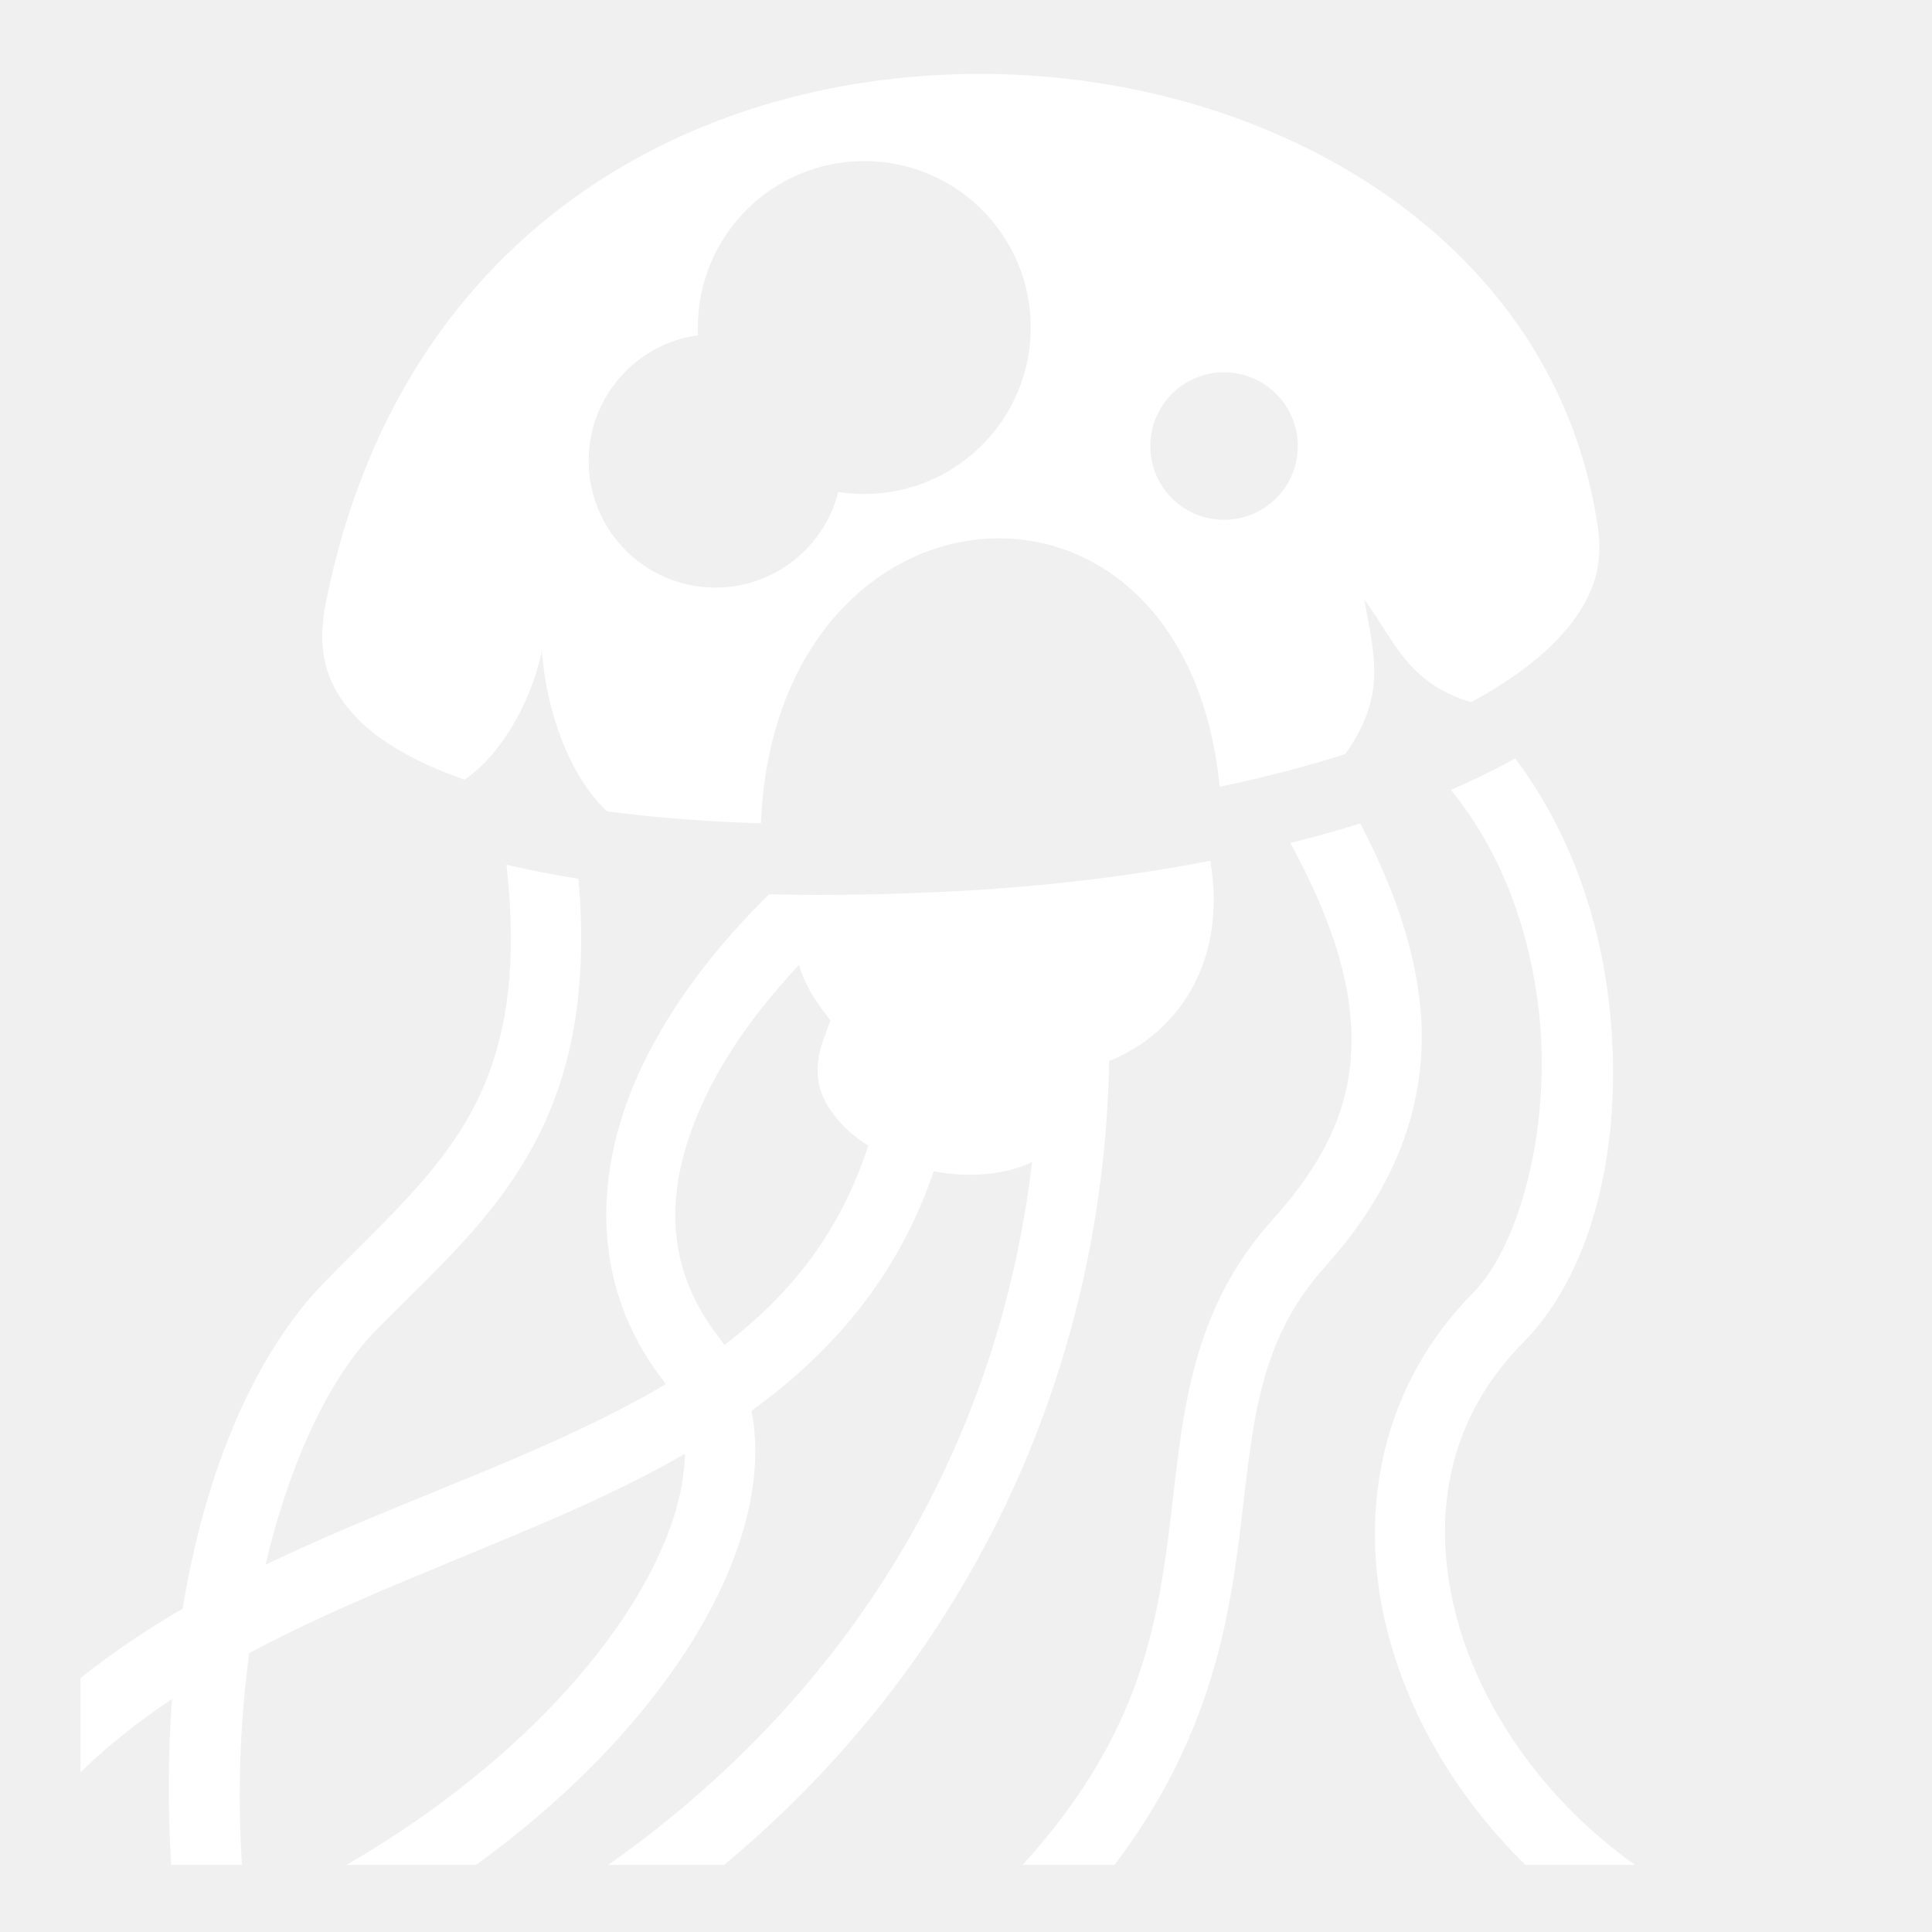
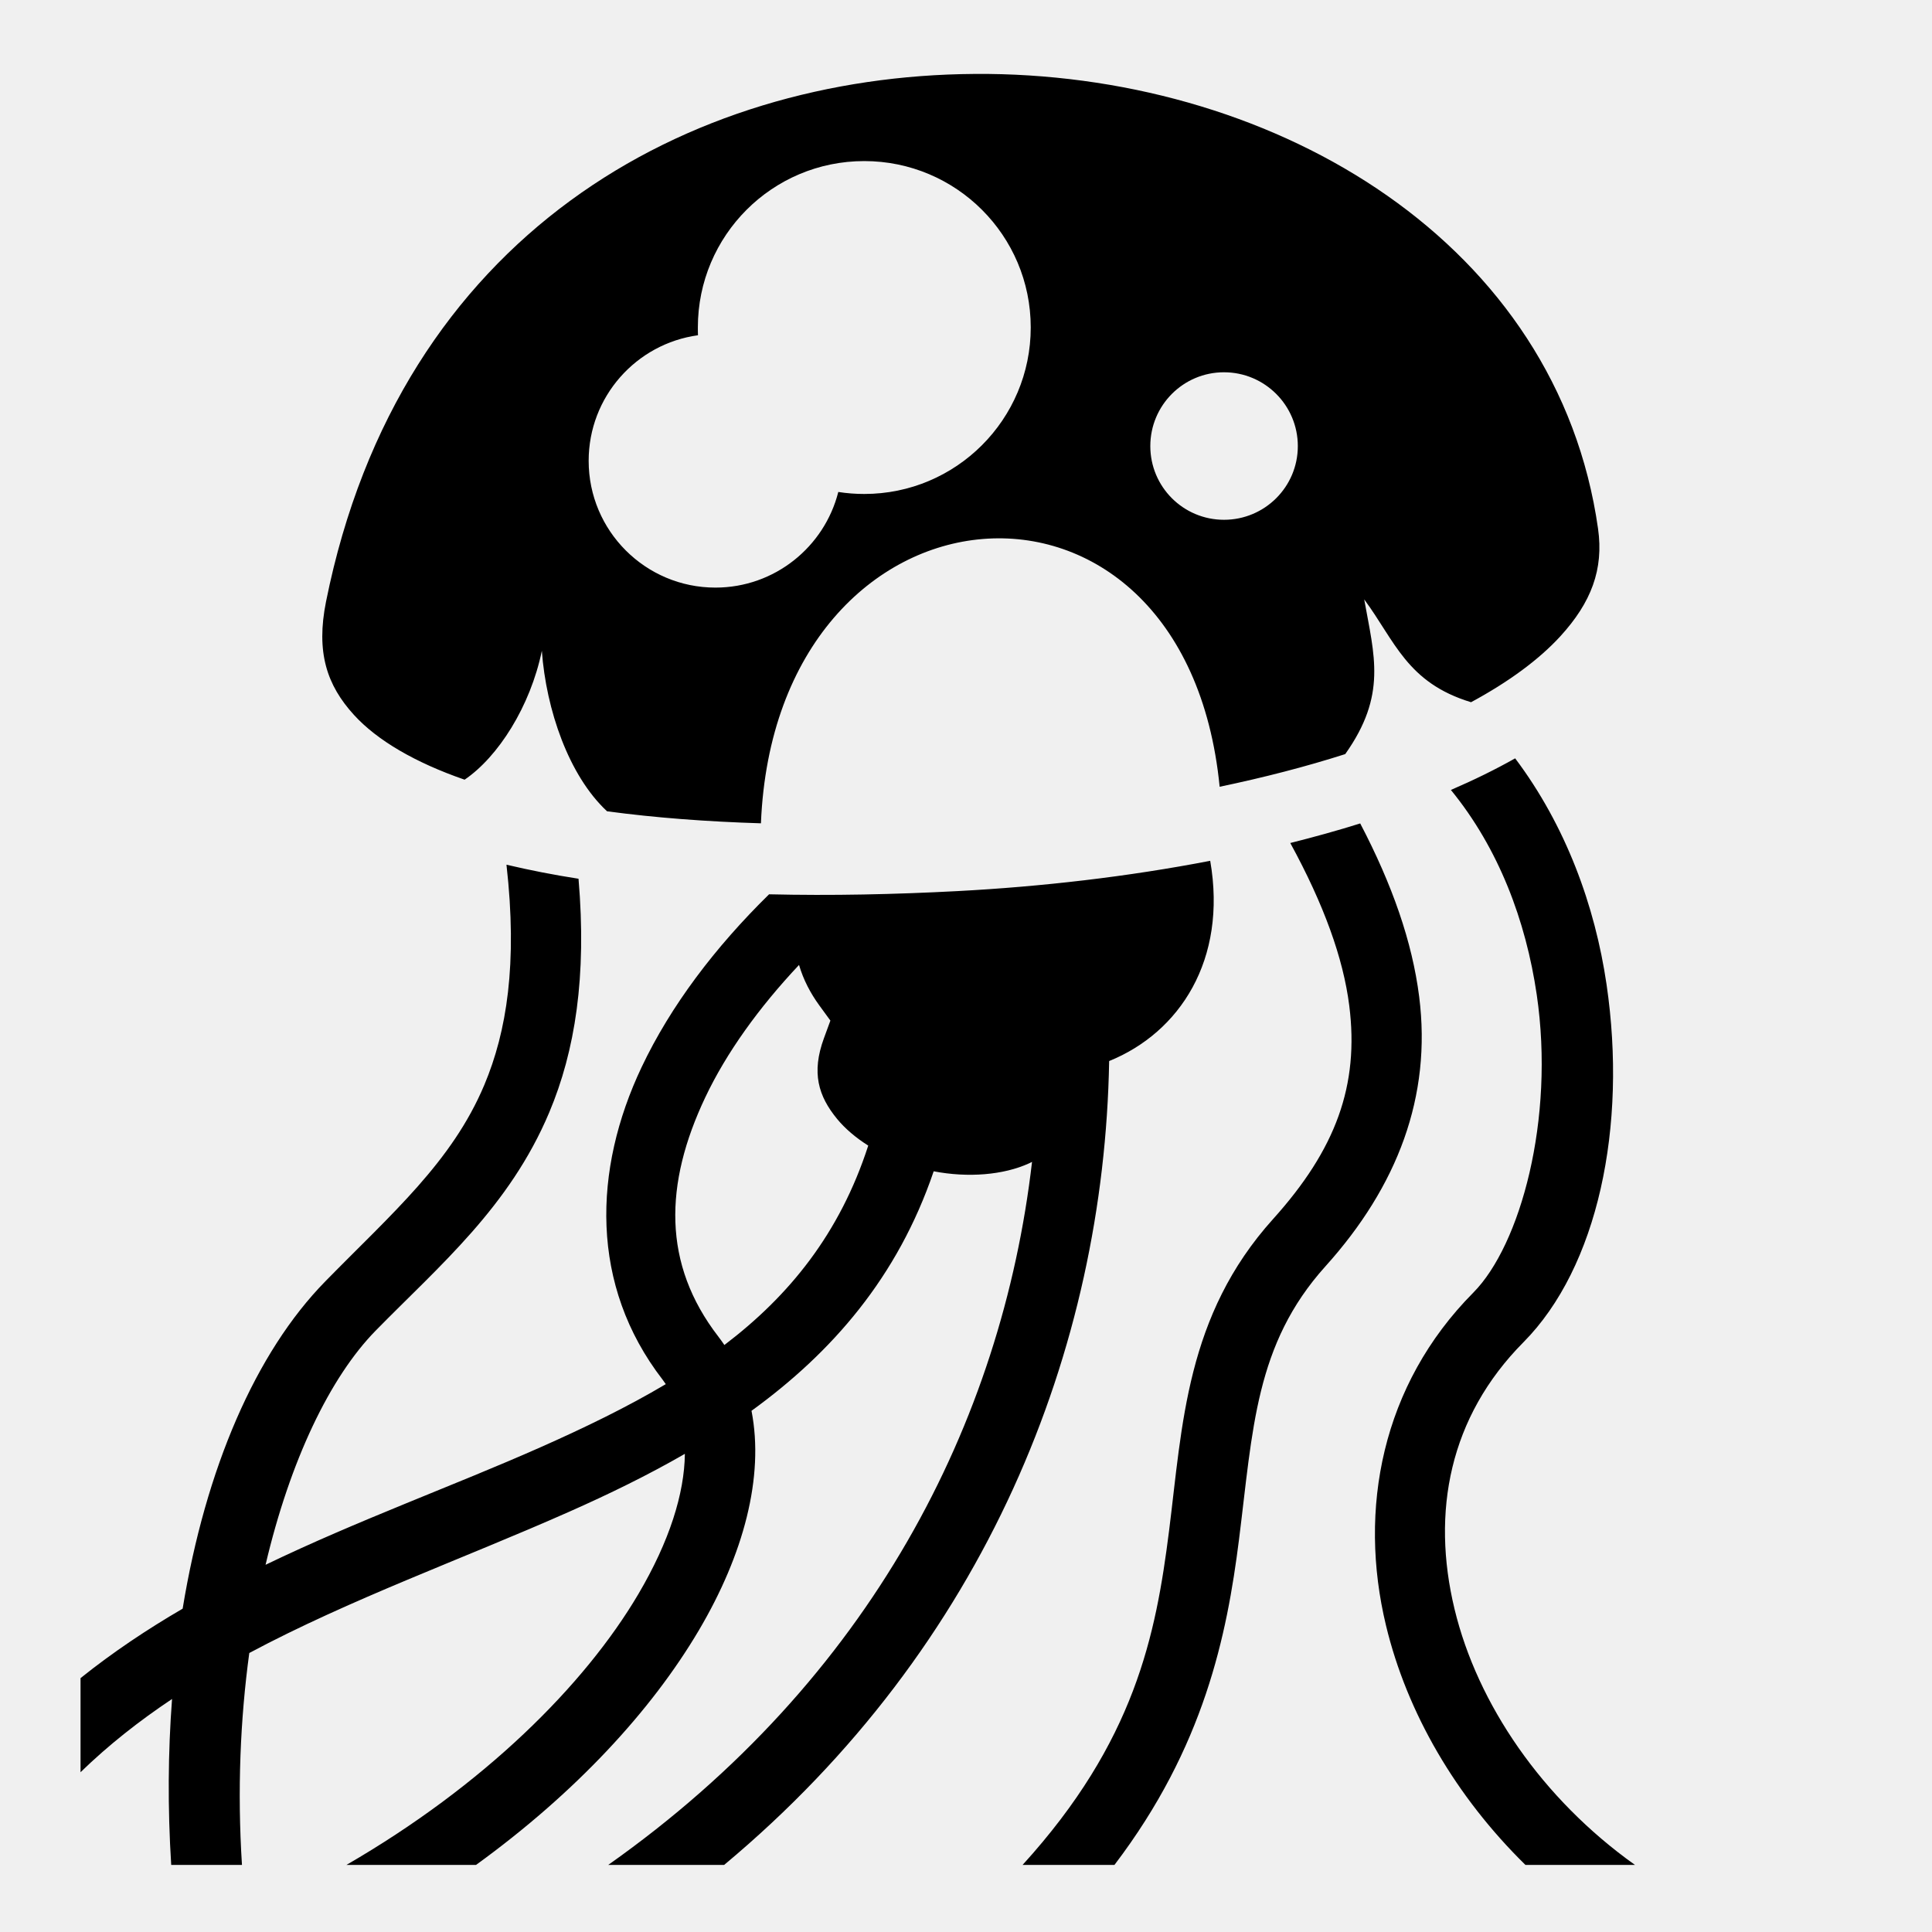
<svg xmlns="http://www.w3.org/2000/svg" viewBox="0 0 512 512">
-   <path fill="#fff" d="M258.25 19.594c-76.095.492-152.275 42.48-171.844 139.812-2.706 13.46.208 22.172 7.406 30.063 6.18 6.774 16.286 12.65 29.313 17.155 8.87-6.015 17.417-19.395 20.47-34.156 1.136 15.568 7.102 33.066 17.28 42.53 12.807 1.726 26.597 2.752 40.78 3.188C205.5 123.968 313.99 114.71 323.22 208.5c11.655-2.437 22.868-5.327 33.28-8.656 11.107-15.656 7.692-26.07 5.03-41 8.16 11.035 11.332 22.095 28.314 27.25 9.952-5.37 18.034-11.312 23.687-17.5 8.163-8.936 11.494-17.695 9.97-28.47-10.676-75.457-84.34-119.695-161.625-120.53-1.208-.013-2.417-.008-3.625 0zm-29.22 23.093c24.367 0 44.126 19.73 44.126 44.094 0 24.367-19.76 44.126-44.125 44.126-2.338 0-4.633-.18-6.874-.53-3.684 14.55-16.865 25.343-32.562 25.343-18.552 0-33.594-15.044-33.594-33.595 0-16.984 12.604-31.03 28.97-33.28-.032-.682-.032-1.375-.032-2.064 0-24.365 19.727-44.093 44.093-44.093zm95.345 55.97c10.8 0 19.563 8.764 19.563 19.562 0 10.797-8.764 19.53-19.563 19.53-10.8 0-19.53-8.733-19.53-19.53 0-10.8 8.73-19.564 19.53-19.564zm77.156 102.312c-5.32 3-11.025 5.787-17.03 8.374 12.71 15.545 19.88 34.71 22.75 54.25 4.855 33.055-4.353 66.41-16.813 78.97-24.31 24.5-30.547 57.464-23.125 88.248 5.573 23.115 18.495 45.298 36.938 63.407h29.03c-24.623-17.53-41.752-42.65-47.81-67.783-6.2-25.704-1.406-50.908 18.25-70.718 19.685-19.842 27.573-57.107 22.03-94.845-3.062-20.85-10.79-42.05-24.22-59.906zm-41.06 17.25c-5.997 1.886-12.2 3.595-18.533 5.186 8.91 16.314 14.04 30.545 15.625 43.063 2.682 21.173-3.548 38.124-20.187 56.592-23.118 25.66-24.01 54.512-27.563 82.625-3.5 27.702-9.055 55.82-38.812 88.532h24.344c23.8-31.292 29.794-60.816 33-86.19 3.687-29.18 4.24-51.718 22.906-72.436 19.127-21.23 28.188-45.065 24.844-71.47-1.838-14.506-7.098-29.6-15.625-45.905zm-39.75 9.905c-21.83 4.216-44.707 6.853-67.033 8.03-16.476.87-33.335 1.24-49.875.845-14.306 14.035-26.07 29.54-33.78 45.813-12.875 27.174-13.776 57.767 5.562 82.812.295.382.57.788.844 1.188-10.236 6.08-21.41 11.5-33.25 16.75-23.037 10.21-48.35 19.324-72.813 31.125 6.505-27.637 17.068-49.704 29.188-62.063 16.996-17.333 35.44-32.76 46-57.844 6.838-16.245 9.966-35.98 7.75-61.905-6.59-1.016-12.964-2.276-19.094-3.72 2.97 26.23.066 44.26-5.876 58.376-8.568 20.355-24.4 33.955-42.125 52.033-18.482 18.845-31.744 49.66-37.814 86.75-9.37 5.463-18.45 11.502-27.062 18.406v24.936c7.454-7.247 15.6-13.632 24.25-19.406-1.067 14.096-1.178 28.833-.22 43.97h18.75c-1.257-19.685-.448-38.66 1.94-56.158 26.77-14.288 56.505-24.9 84.717-37.406 10.524-4.664 20.864-9.69 30.72-15.375-.125 10.524-4.077 23.175-12.344 37.19-14.266 24.18-40.91 50.666-77.344 71.75h34.344c26.386-19.128 46.457-40.83 59.094-62.25 11.775-19.96 17.327-40.537 13.906-58.095 21.25-15.403 38.72-35.33 48.28-63.47 9.112 1.75 18.513.996 25.314-2.124.256-.116.5-.252.75-.374-7.986 68.863-42.73 137.217-112.313 186.313h30.72c69.553-58.027 100.686-136.855 102.03-213.033 18.65-7.55 31.337-26.797 26.782-53.062zM211.75 255.72c1.172 3.966 3.024 7.484 5.375 10.718l2.938 4.03-1.72 4.688c-3.335 9.118-1.49 15.308 3.5 21.375 2.123 2.58 4.95 4.976 8.25 7.064-7.543 23.296-20.897 39.753-38.124 52.844-.512-.75-1.034-1.492-1.595-2.22-14.877-19.267-14.336-40.467-3.47-63.406 5.618-11.855 14.223-23.8 24.845-35.093z" />
+   <path fill="#000" d="M258.25 19.594c-76.095.492-152.275 42.48-171.844 139.812-2.706 13.46.208 22.172 7.406 30.063 6.18 6.774 16.286 12.65 29.313 17.155 8.87-6.015 17.417-19.395 20.47-34.156 1.136 15.568 7.102 33.066 17.28 42.53 12.807 1.726 26.597 2.752 40.78 3.188C205.5 123.968 313.99 114.71 323.22 208.5c11.655-2.437 22.868-5.327 33.28-8.656 11.107-15.656 7.692-26.07 5.03-41 8.16 11.035 11.332 22.095 28.314 27.25 9.952-5.37 18.034-11.312 23.687-17.5 8.163-8.936 11.494-17.695 9.97-28.47-10.676-75.457-84.34-119.695-161.625-120.53-1.208-.013-2.417-.008-3.625 0zm-29.22 23.093c24.367 0 44.126 19.73 44.126 44.094 0 24.367-19.76 44.126-44.125 44.126-2.338 0-4.633-.18-6.874-.53-3.684 14.55-16.865 25.343-32.562 25.343-18.552 0-33.594-15.044-33.594-33.595 0-16.984 12.604-31.03 28.97-33.28-.032-.682-.032-1.375-.032-2.064 0-24.365 19.727-44.093 44.093-44.093zm95.345 55.97c10.8 0 19.563 8.764 19.563 19.562 0 10.797-8.764 19.53-19.563 19.53-10.8 0-19.53-8.733-19.53-19.53 0-10.8 8.73-19.564 19.53-19.564zm77.156 102.312c-5.32 3-11.025 5.787-17.03 8.374 12.71 15.545 19.88 34.71 22.75 54.25 4.855 33.055-4.353 66.41-16.813 78.97-24.31 24.5-30.547 57.464-23.125 88.248 5.573 23.115 18.495 45.298 36.938 63.407h29.03c-24.623-17.53-41.752-42.65-47.81-67.783-6.2-25.704-1.406-50.908 18.25-70.718 19.685-19.842 27.573-57.107 22.03-94.845-3.062-20.85-10.79-42.05-24.22-59.906zm-41.06 17.25c-5.997 1.886-12.2 3.595-18.533 5.186 8.91 16.314 14.04 30.545 15.625 43.063 2.682 21.173-3.548 38.124-20.187 56.592-23.118 25.66-24.01 54.512-27.563 82.625-3.5 27.702-9.055 55.82-38.812 88.532h24.344c23.8-31.292 29.794-60.816 33-86.19 3.687-29.18 4.24-51.718 22.906-72.436 19.127-21.23 28.188-45.065 24.844-71.47-1.838-14.506-7.098-29.6-15.625-45.905zm-39.75 9.905c-21.83 4.216-44.707 6.853-67.033 8.03-16.476.87-33.335 1.24-49.875.845-14.306 14.035-26.07 29.54-33.78 45.813-12.875 27.174-13.776 57.767 5.562 82.812.295.382.57.788.844 1.188-10.236 6.08-21.41 11.5-33.25 16.75-23.037 10.21-48.35 19.324-72.813 31.125 6.505-27.637 17.068-49.704 29.188-62.063 16.996-17.333 35.44-32.76 46-57.844 6.838-16.245 9.966-35.98 7.75-61.905-6.59-1.016-12.964-2.276-19.094-3.72 2.97 26.23.066 44.26-5.876 58.376-8.568 20.355-24.4 33.955-42.125 52.033-18.482 18.845-31.744 49.66-37.814 86.75-9.37 5.463-18.45 11.502-27.062 18.406v24.936c7.454-7.247 15.6-13.632 24.25-19.406-1.067 14.096-1.178 28.833-.22 43.97h18.75c-1.257-19.685-.448-38.66 1.94-56.158 26.77-14.288 56.505-24.9 84.717-37.406 10.524-4.664 20.864-9.69 30.72-15.375-.125 10.524-4.077 23.175-12.344 37.19-14.266 24.18-40.91 50.666-77.344 71.75h34.344c26.386-19.128 46.457-40.83 59.094-62.25 11.775-19.96 17.327-40.537 13.906-58.095 21.25-15.403 38.72-35.33 48.28-63.47 9.112 1.75 18.513.996 25.314-2.124.256-.116.5-.252.75-.374-7.986 68.863-42.73 137.217-112.313 186.313h30.72c69.553-58.027 100.686-136.855 102.03-213.033 18.65-7.55 31.337-26.797 26.782-53.062zM211.75 255.72c1.172 3.966 3.024 7.484 5.375 10.718l2.938 4.03-1.72 4.688c-3.335 9.118-1.49 15.308 3.5 21.375 2.123 2.58 4.95 4.976 8.25 7.064-7.543 23.296-20.897 39.753-38.124 52.844-.512-.75-1.034-1.492-1.595-2.22-14.877-19.267-14.336-40.467-3.47-63.406 5.618-11.855 14.223-23.8 24.845-35.093z" />
</svg>
